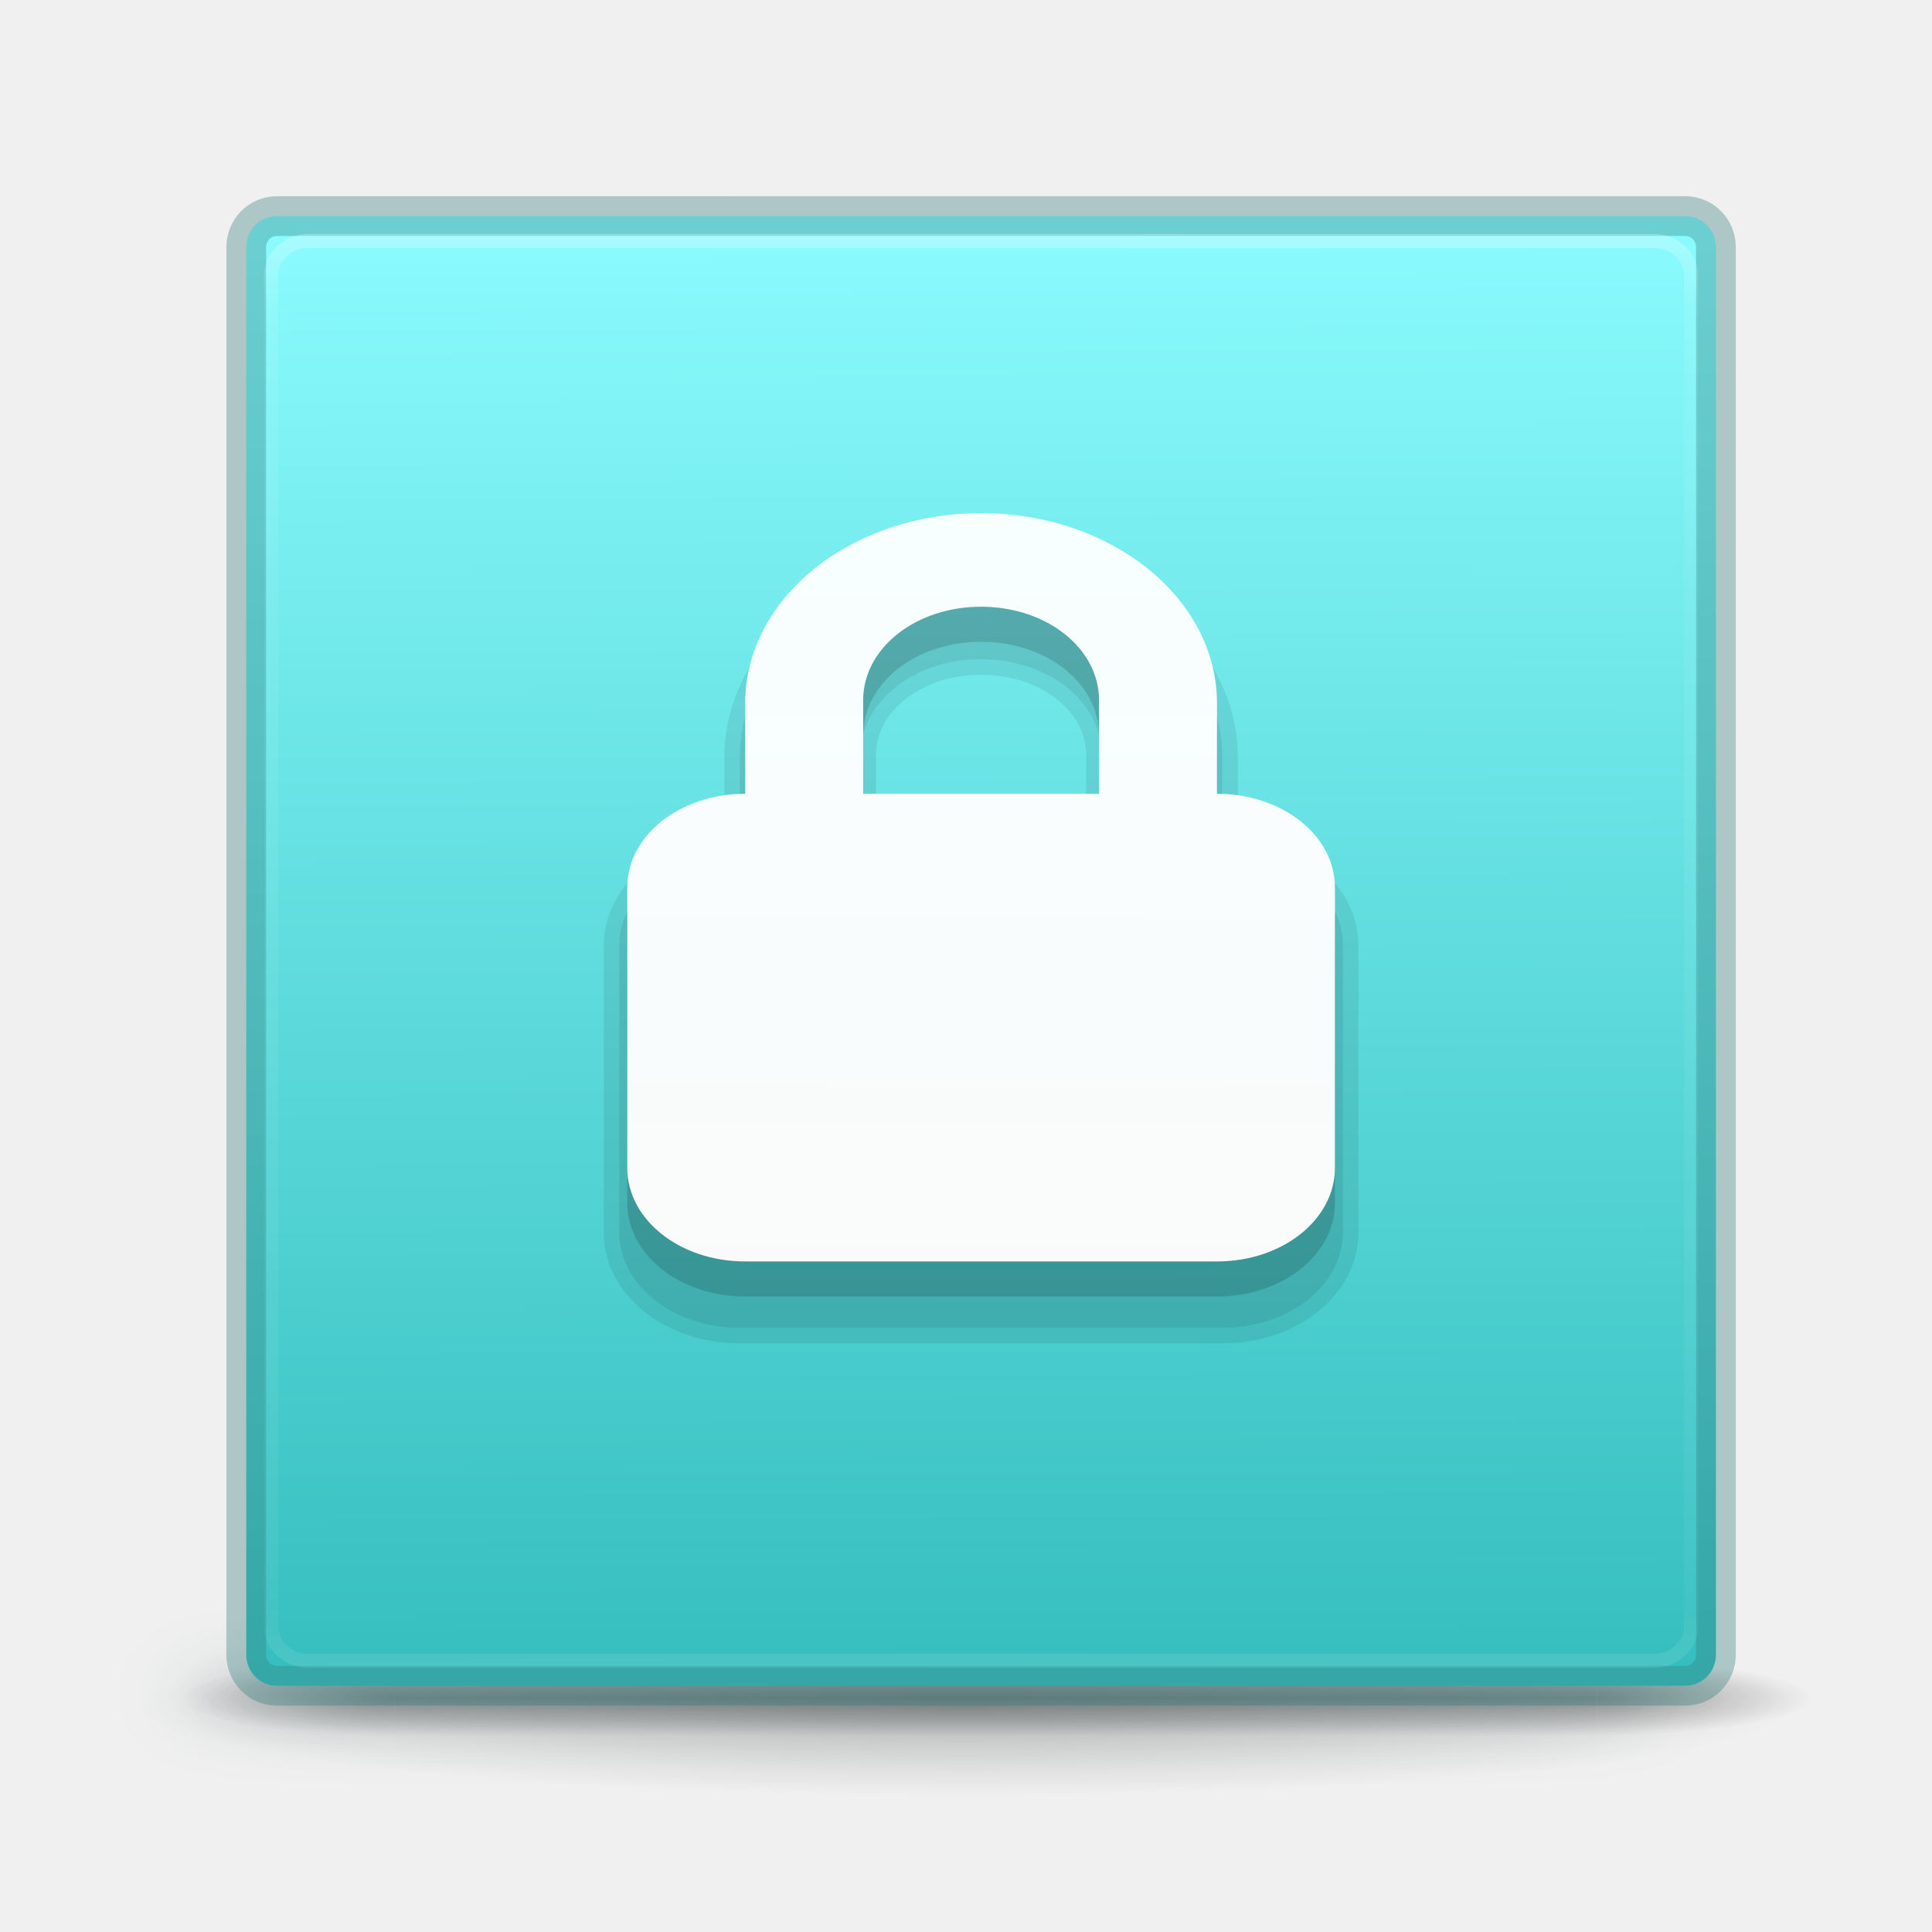
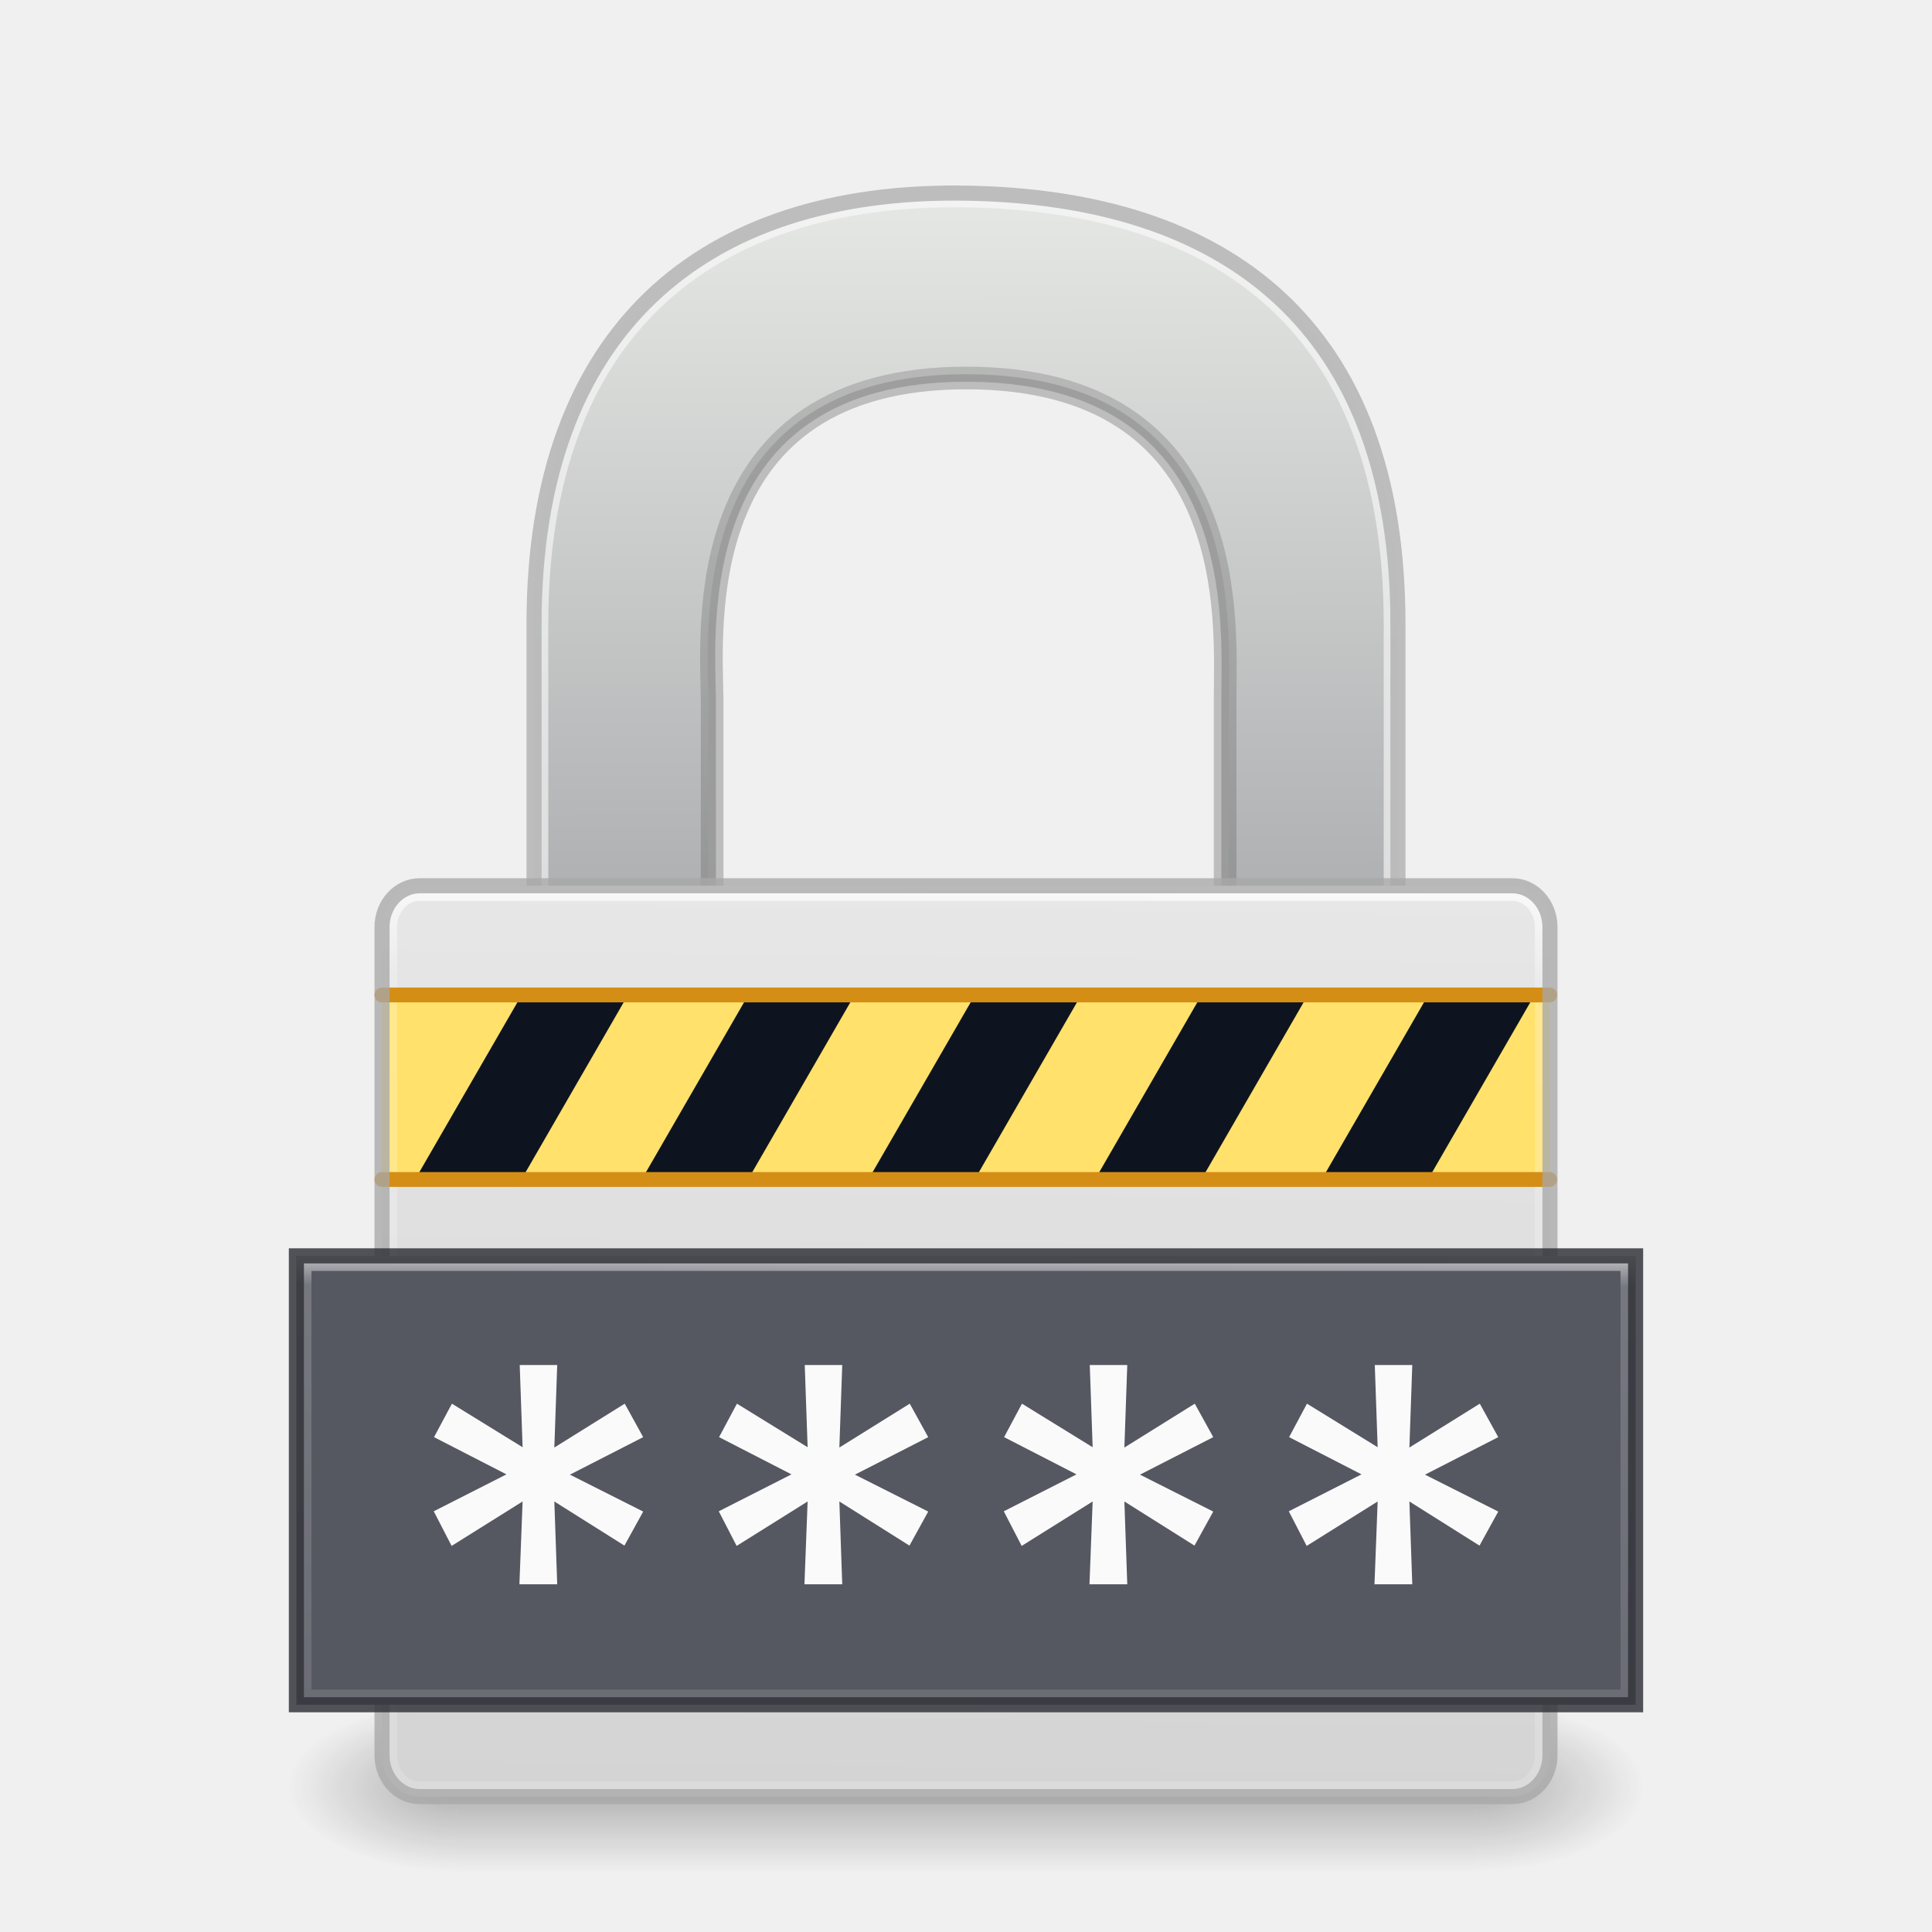
<svg xmlns="http://www.w3.org/2000/svg" xmlns:xlink="http://www.w3.org/1999/xlink" width="128" height="128" viewBox="0 0 128 128" version="1.1" id="SVGRoot">
  <defs id="defs3729">
+     <linearGradient id="linearGradient1091">
+       <stop offset="0" style="stop-color:#ffffff;stop-opacity:1" id="stop1083" />
+       <stop offset="0.089" style="stop-color:#ffffff;stop-opacity:0.235" id="stop1085" />
+       <stop offset="0.915" style="stop-color:#ffffff;stop-opacity:0.157" id="stop1087" />
+       <stop offset="1" style="stop-color:#ffffff;stop-opacity:0.392" id="stop1089" />
+     </linearGradient>
+     <linearGradient id="linearGradient2127">
+       <stop offset="0" style="stop-color:#eaece9;stop-opacity:1" id="stop2123" />
+       <stop offset="1" style="stop-color:#abacae;stop-opacity:1" id="stop2125" />
+     </linearGradient>
+     <linearGradient id="linearGradient2081">
+       <stop offset="0" style="stop-color:#ffffff;stop-opacity:1" id="stop2073" />
+       <stop offset="0.107" style="stop-color:#ffffff;stop-opacity:0.235" id="stop2075" />
+       <stop offset="0.932" style="stop-color:#ffffff;stop-opacity:0.157" id="stop2077" />
+       <stop offset="1" style="stop-color:#ffffff;stop-opacity:0.392" id="stop2079" />
+     </linearGradient>
+     <linearGradient id="linearGradient2049">
+       <stop offset="0" style="stop-color:#ffffff;stop-opacity:1" id="stop2041" />
+       <stop offset="0.142" style="stop-color:#ffffff;stop-opacity:0.235" id="stop2043" />
+       <stop offset="0.986" style="stop-color:#ffffff;stop-opacity:0.157" id="stop2045" />
+       <stop offset="1" style="stop-color:#ffffff;stop-opacity:0.392" id="stop2047" />
+     </linearGradient>
+     <linearGradient id="linearGradient2005">
+       <stop style="stop-color:#d4d4d4;stop-opacity:1;" offset="0" id="stop2001" />
+       <stop style="stop-color:#fafafa;stop-opacity:1" offset="1" id="stop2003" />
+     </linearGradient>
    <linearGradient id="linearGradient1442">
      <stop style="stop-color:#f8ffff;stop-opacity:1" offset="0" id="stop1438" />
      <stop style="stop-color:#fafafa;stop-opacity:1" offset="1" id="stop1440" />
    </linearGradient>
    <linearGradient id="linearGradient884">
      <stop style="stop-color:#36bebe;stop-opacity:1" offset="0" id="stop880" />
      <stop style="stop-color:#8cfcff;stop-opacity:1" offset="1" id="stop882" />
    </linearGradient>
    <filter style="color-interpolation-filters:sRGB" id="filter2385" x="-0.061" width="1.121" y="-1.914" height="4.828">
      <feGaussianBlur stdDeviation="1.209" id="feGaussianBlur2387" />
    </filter>
    <linearGradient xlink:href="#linearGradient884" id="linearGradient886" x1="7.894" y1="14.762" x2="7.841" y2="0.929" gradientUnits="userSpaceOnUse" gradientTransform="matrix(7.069583,0,0,7.069583,8.443331,-105.5567)" />
    <linearGradient xlink:href="#linearGradient1442" id="linearGradient1444" x1="24.049" y1="-21.021" x2="23.996" y2="5.098" gradientUnits="userSpaceOnUse" gradientTransform="matrix(2.131066,0,0,2.065559,13.85441,-34.62326)" />
    <linearGradient x1="76.523" y1="-9.023" x2="76.523" y2="3.451" id="linearGradient3149" xlink:href="#linearGradient4113" gradientUnits="userSpaceOnUse" gradientTransform="matrix(0.8955358,0,0,-0.8966327,-111.317,-44.54436)" />
    <linearGradient id="linearGradient4113">
      <stop id="stop4115" style="stop-color:#000000;stop-opacity:1" offset="0" />
      <stop id="stop4117" style="stop-color:#000000;stop-opacity:0" offset="1" />
    </linearGradient>
    <linearGradient x1="24" y1="5" x2="24" y2="43" id="linearGradient3159" xlink:href="#linearGradient3924-776" gradientUnits="userSpaceOnUse" gradientTransform="matrix(2.542396,0,0,2.542395,3.982518,-110.0175)" />
    <linearGradient id="linearGradient3924-776">
      <stop id="stop3124" style="stop-color:#ffffff;stop-opacity:1" offset="0" />
      <stop id="stop3126" style="stop-color:#ffffff;stop-opacity:0.235" offset="0.063" />
      <stop id="stop3128" style="stop-color:#ffffff;stop-opacity:0.157" offset="0.951" />
      <stop id="stop3130" style="stop-color:#ffffff;stop-opacity:0.392" offset="1" />
    </linearGradient>
    <radialGradient cx="6.73" cy="9.957" r="12.672" fx="6.2" fy="9.957" id="radialGradient3395" xlink:href="#linearGradient2867-449-88-871-390-598-476-591-434-148-57-177-8-3-3-6-4-8-8-8-5" gradientUnits="userSpaceOnUse" gradientTransform="matrix(0,25.08328,-30.79425,0,254.8159,-322.342)" />
    <linearGradient id="linearGradient2867-449-88-871-390-598-476-591-434-148-57-177-8-3-3-6-4-8-8-8-5">
      <stop id="stop3750-1-0-7-6-6-1-3-9-3" style="stop-color:#919caf;stop-opacity:1" offset="0" />
      <stop id="stop3752-3-7-4-0-32-8-923-0-7" style="stop-color:#68758e;stop-opacity:1" offset="0.262" />
      <stop id="stop3754-1-8-5-2-7-6-7-1-9" style="stop-color:#485a6c;stop-opacity:1" offset="0.705" />
      <stop id="stop3756-1-6-2-6-6-1-96-6-0" style="stop-color:#444c5c;stop-opacity:1" offset="1" />
    </linearGradient>
    <radialGradient cx="4.993" cy="43.5" r="2.5" fx="4.993" fy="43.5" id="radialGradient2455-1" xlink:href="#linearGradient3688-166-749-5" gradientUnits="userSpaceOnUse" gradientTransform="matrix(2.003784,0,0,1.4,27.98813,-17.4)" />
    <linearGradient id="linearGradient3688-166-749-5">
      <stop id="stop2883-0" style="stop-color:#181818;stop-opacity:1" offset="0" />
      <stop id="stop2885-5" style="stop-color:#181818;stop-opacity:0" offset="1" />
    </linearGradient>
    <radialGradient cx="4.993" cy="43.5" r="2.5" fx="4.993" fy="43.5" id="radialGradient2457-5" xlink:href="#linearGradient3688-166-749-5" gradientUnits="userSpaceOnUse" gradientTransform="matrix(2.003784,0,0,1.4,-20.01187,-104.4)" />
    <linearGradient x1="25.058" y1="47.028" x2="25.058" y2="39.999" id="linearGradient2459-7" xlink:href="#linearGradient3702-501-757-0" gradientUnits="userSpaceOnUse" />
    <linearGradient id="linearGradient3702-501-757-0">
      <stop id="stop2895-0" style="stop-color:#181818;stop-opacity:0" offset="0" />
      <stop id="stop2897-2" style="stop-color:#181818;stop-opacity:1" offset="0.5" />
      <stop id="stop2899-6" style="stop-color:#181818;stop-opacity:0" offset="1" />
    </linearGradient>
    <radialGradient cx="-4.029" cy="93.468" r="35.338" fx="-4.029" fy="93.468" id="radialGradient4377" xlink:href="#linearGradient4113" gradientUnits="userSpaceOnUse" gradientTransform="matrix(1.556392,0,0,0.1697883,70.27036,-14.8689)" />
+     <linearGradient x1="8.643" y1="27.5" x2="23.3" y2="27.5" id="linearGradient3888-76" xlink:href="#linearGradient6057-35" gradientUnits="userSpaceOnUse" gradientTransform="matrix(-1.867169,0,0,1.500012,193.5339,-73.01307)" />
+     <linearGradient id="linearGradient6057-35">
+       <stop id="stop6059-0" style="stop-color:#ffffff;stop-opacity:1" offset="0" />
+       <stop id="stop6061-4" style="stop-color:#ffffff;stop-opacity:0" offset="1" />
+     </linearGradient>
+     <linearGradient x1="8.643" y1="27.5" x2="23.3" y2="27.5" id="linearGradient3927-6" xlink:href="#linearGradient4113" gradientUnits="userSpaceOnUse" gradientTransform="matrix(-1.867169,0,0,1.500012,165.0446,-73.10499)" />
+     <linearGradient x1="21.771" y1="14.871" x2="21.771" y2="27.925" id="linearGradient3059" xlink:href="#linearGradient5443" gradientUnits="userSpaceOnUse" gradientTransform="matrix(1.526316,0,0,1.428571,139.827,-54.47692)" />
+     <linearGradient id="linearGradient5443">
+       <stop id="stop5445" style="stop-color:#ffffff;stop-opacity:1" offset="0" />
+       <stop id="stop5447" style="stop-color:#ffffff;stop-opacity:0.235" offset="0.033" />
+       <stop id="stop5449" style="stop-color:#ffffff;stop-opacity:0.157" offset="0.986" />
+       <stop id="stop5451" style="stop-color:#ffffff;stop-opacity:0.392" offset="1" />
+     </linearGradient>
+     <linearGradient x1="9" y1="29" x2="9" y2="14" id="linearGradient3062" xlink:href="#linearGradient6057-35" gradientUnits="userSpaceOnUse" gradientTransform="matrix(1.000008,0,0,1.400011,169.2483,-6.337521)" />
+     <linearGradient x1="9" y1="29" x2="9" y2="14" id="linearGradient3065" xlink:href="#linearGradient6057-35" gradientUnits="userSpaceOnUse" gradientTransform="matrix(1.000008,0,0,1.400011,142.2481,-6.337521)" />
+     <linearGradient x1="24" y1="29" x2="24" y2="14" id="linearGradient3068" xlink:href="#linearGradient5475" gradientUnits="userSpaceOnUse" gradientTransform="matrix(1.333333,0,0,1.400011,144.9147,-53.86295)" />
+     <linearGradient id="linearGradient5475">
+       <stop id="stop5477" style="stop-color:#d88f22;stop-opacity:1" offset="0" />
+       <stop id="stop5479" style="stop-color:#d88f22;stop-opacity:0" offset="1" />
+     </linearGradient>
+     <linearGradient x1="9" y1="29" x2="9" y2="14" id="linearGradient3071" xlink:href="#linearGradient5475" gradientUnits="userSpaceOnUse" gradientTransform="matrix(1.333333,0,0,1.400011,140.9148,-53.86295)" />
+     <radialGradient cx="16.824" cy="11.368" r="10.5" fx="16.777" fy="11.597" id="radialGradient3074" xlink:href="#linearGradient5409" gradientUnits="userSpaceOnUse" gradientTransform="matrix(0,2.22619,-3.210056,0,200.7402,-70.1533)" />
+     <linearGradient id="linearGradient5409">
+       <stop id="stop5411" style="stop-color:#f2e0c4;stop-opacity:1" offset="0" />
+       <stop id="stop5559" style="stop-color:#e5af5b;stop-opacity:1" offset="0.765" />
+       <stop id="stop5413" style="stop-color:#af6900;stop-opacity:1" offset="1" />
+     </linearGradient>
+     <linearGradient x1="25.058" y1="47.028" x2="25.058" y2="39.999" id="linearGradient3087" xlink:href="#linearGradient3702-501-757-0" gradientUnits="userSpaceOnUse" gradientTransform="matrix(2.406988,0,0,1.604658,6.232299,48.60186)" />
+     <radialGradient cx="4.993" cy="43.5" r="2.5" fx="4.993" fy="43.5" id="radialGradient3090" xlink:href="#linearGradient3688-166-749-5" gradientUnits="userSpaceOnUse" gradientTransform="matrix(4.501545,0,0,2.246521,-52.79405,-216.1282)" />
+     <radialGradient cx="4.993" cy="43.5" r="2.5" fx="4.993" fy="43.5" id="radialGradient3093" xlink:href="#linearGradient3688-166-749-5" gradientUnits="userSpaceOnUse" gradientTransform="matrix(4.501545,0,0,2.246521,75.20595,20.68081)" />
+     <radialGradient cx="18.031" cy="6.281" r="3.182" fx="18.031" fy="6.281" id="radialGradient3328" xlink:href="#linearGradient6057-35" gradientUnits="userSpaceOnUse" gradientTransform="matrix(0.9605048,0,0,0.9968005,140.6021,-58.40987)" />
+     <linearGradient x1="32.128" y1="13.789" x2="35.021" y2="13.789" id="linearGradient3326" xlink:href="#linearGradient4113" gradientUnits="userSpaceOnUse" gradientTransform="matrix(-0.8563683,0,0,0.9968005,185.2485,-57.25031)" />
+     <linearGradient x1="35.005" y1="14.85" x2="33.004" y2="14.85" id="linearGradient3324" xlink:href="#linearGradient4113" gradientUnits="userSpaceOnUse" gradientTransform="matrix(0.8563683,0,0,0.9968005,145.0769,-57.25031)" />
+     <linearGradient id="linearGradient10591-4">
+       <stop id="stop10593-3" style="stop-color:#cad0c6;stop-opacity:1" offset="0" />
+       <stop id="stop10599-8" style="stop-color:#eaece9;stop-opacity:1" offset="0.5" />
+       <stop id="stop10595-4" style="stop-color:#c5cbc0;stop-opacity:1" offset="1" />
+     </linearGradient>
+     <linearGradient x1="24.46" y1="3.489" x2="24.499" y2="25.013" id="linearGradient4076" xlink:href="#linearGradient2127" gradientUnits="userSpaceOnUse" gradientTransform="matrix(2.130891,0,0,2.480326,12.70926,0.6024229)" />
+     <linearGradient xlink:href="#linearGradient2005" id="linearGradient2007" x1="164.561" y1="-12.913" x2="165.123" y2="-60.975" gradientUnits="userSpaceOnUse" gradientTransform="matrix(2.496116,0,0,2.496116,-345.9827,150.8856)" />
+     <linearGradient xlink:href="#linearGradient2049" id="linearGradient2039" x1="72.478" y1="54.631" x2="72.17" y2="103.73" gradientUnits="userSpaceOnUse" />
+     <clipPath clipPathUnits="userSpaceOnUse" id="clipPath1029">
+       <path d="M 35.382,60.546 V 41.345 c 0,-19.52 11.203,-28.794 28.511,-28.55 17.402,0.244 28.724,8.8 28.724,28.55 V 61.166 H 80.918 V 46.306 c 0,-4.961 1.211,-21.013 -16.902,-21.013 -17.964,0 -16.655,16.151 -16.586,20.993 v 14.344 z" id="path1031" style="fill:url(#linearGradient1033);fill-opacity:1;fill-rule:evenodd;stroke:none;stroke-width:1.887" />
+     </clipPath>
+     <linearGradient xlink:href="#linearGradient2127" id="linearGradient1033" gradientUnits="userSpaceOnUse" gradientTransform="matrix(2.130891,0,0,2.480326,12.70926,0.6024229)" x1="24.46" y1="3.489" x2="24.499" y2="25.013" />
+     <clipPath clipPathUnits="userSpaceOnUse" id="clipPath1043">
+       <rect y="-23.266" x="211.823" height="4.893" width="30.965" id="rect1045" style="opacity:1;fill:#ffffff;fill-opacity:1;fill-rule:evenodd;stroke:none;stroke-width:0.52;stroke-linecap:round;stroke-linejoin:round;stroke-miterlimit:4;stroke-dasharray:none;stroke-dashoffset:0;stroke-opacity:0.514;paint-order:markers fill stroke" />
+     </clipPath>
+     <clipPath clipPathUnits="userSpaceOnUse" id="clipPath1067">
+       <path style="fill:url(#linearGradient1071);fill-opacity:1;fill-rule:evenodd;stroke:none;stroke-width:1.887" id="path1069" d="M 49.03,58.355 V 43.792 c 0,-14.805 8.497,-21.839 21.624,-21.654 13.199,0.185 21.786,6.674 21.786,21.654 V 58.825 h -8.874 V 47.554 c 0,-3.762 0.919,-15.937 -12.819,-15.937 -13.625,0 -12.632,12.25 -12.579,15.922 v 10.879 z" />
+     </clipPath>
+     <linearGradient xlink:href="#linearGradient10591-4" id="linearGradient1071" gradientUnits="userSpaceOnUse" gradientTransform="matrix(1.616161,0,0,1.881188,31.83369,12.89111)" x1="10.651" y1="2.914" x2="27.192" y2="17.47" />
+     <linearGradient xlink:href="#linearGradient1091" id="linearGradient1081" x1="63.98" y1="82.252" x2="63.932" y2="115.309" gradientUnits="userSpaceOnUse" />
+     <clipPath clipPathUnits="userSpaceOnUse" id="clipPath1095">
+       <rect y="83.204" x="19.636" height="29.74" width="88.727" id="rect1097" style="opacity:1;fill:#555761;fill-opacity:1;stroke:none;stroke-width:0.9;stroke-miterlimit:4;stroke-dasharray:none;stroke-opacity:1" />
+     </clipPath>
+     <clipPath clipPathUnits="userSpaceOnUse" id="clipPath1103">
+       <rect style="color:#000000;display:inline;overflow:visible;visibility:visible;fill:url(#linearGradient1107);fill-opacity:1;fill-rule:nonzero;stroke:none;stroke-width:1.978px;marker:none;enable-background:accumulate" id="rect1105" y="56.965" x="41.481" ry="2.074" rx="1.887" height="45.625" width="58.504" />
+     </clipPath>
+     <linearGradient xlink:href="#linearGradient2005" id="linearGradient1107" gradientUnits="userSpaceOnUse" gradientTransform="matrix(1.887226,0,0,1.887226,-239.2402,126.6754)" x1="164.561" y1="-12.913" x2="165.123" y2="-60.975" />
  </defs>
-   <g id="layer1" transform="translate(0,112)">
+   <g id="layer1" transform="translate(0,112)" style="display:none">
    <path d="m 119,1.001 a 55,6 0 0 1 -110,0 55,6 0 1 1 110,0 z" id="path3041" style="color:#000000;display:inline;overflow:visible;visibility:visible;opacity:0.2;fill:url(#radialGradient4377);fill-opacity:1;fill-rule:nonzero;stroke:none;stroke-width:1;marker:none;enable-background:accumulate" />
    <g transform="matrix(2.699999,0,0,0.5555561,1.199999,-23.11112)" id="g2036" style="display:inline">
      <g transform="matrix(1.052632,0,0,1.285713,-1.263158,-13.42854)" id="g3712" style="opacity:0.4">
        <rect width="5" height="7" x="38" y="40" id="rect2801" style="fill:url(#radialGradient2455-1);fill-opacity:1;stroke:none" />
        <rect width="5" height="7" x="-10" y="-47" transform="scale(-1)" id="rect3696" style="fill:url(#radialGradient2457-5);fill-opacity:1;stroke:none" />
        <rect width="28" height="7" x="10" y="40" id="rect3700" style="fill:url(#linearGradient2459-7);fill-opacity:1;stroke:none" />
      </g>
    </g>
    <path id="rect2099" style="opacity:0.417;fill:#53676c;fill-opacity:1;stroke-width:0.448;filter:url(#filter2385)" d="m 4.176,18.059 c -2.881,0 -5.201,0.34 -5.201,0.76 0,0.42 2.32,0.758 5.201,0.758 H 41.605 c 2.881,0 5.201,-0.338 5.201,-0.758 0,-0.42 -2.32,-0.76 -5.201,-0.76 z" transform="matrix(2.0335,0,0,1.726513,14.13806,-32.25829)" />
    <path id="rect3747" style="opacity:1;fill:url(#linearGradient886);fill-opacity:1;stroke:#347d7d;stroke-width:2.632;stroke-linecap:round;stroke-linejoin:round;stroke-miterlimit:4;stroke-dasharray:none;stroke-opacity:0.353" d="m 18.344,-97.684 c -1.124,0 -2.029,0.917 -2.029,2.057 v 93.255 c 0,1.139 0.905,2.057 2.029,2.057 H 111.656 c 1.124,0 2.029,-0.917 2.029,-2.057 V -95.628 c 0,-1.139 -0.905,-2.057 -2.029,-2.057 z" />
    <g style="display:inline" id="g3532-1" transform="matrix(1.123442,0,-0.7136519,1.260733,157.0523,-7.731172)" />
    <g style="display:inline;fill:#fce94f;stroke:none" id="g3557-05" transform="matrix(1.123442,0,-0.7136519,1.260733,157.0523,-7.731172)" />
    <g id="layer10" style="display:inline" transform="matrix(1.142857,0,0,1.142857,-543.4921,502.675)" />
    <g id="layer13" style="display:inline" transform="matrix(1.142857,0,0,1.142857,-543.4921,502.675)" />
    <g id="layer14" transform="matrix(1.142857,0,0,1.142857,-543.4921,502.675)" />
    <g id="layer15" style="display:inline" transform="matrix(1.142857,0,0,1.142857,-543.4921,502.675)" />
    <g id="g71291" style="display:inline" transform="matrix(1.142857,0,0,1.142857,-543.4921,502.675)" />
    <g id="g4953" style="display:inline" transform="matrix(1.142857,0,0,1.142857,-543.4921,502.675)" />
    <g id="layer12" style="display:inline" transform="matrix(1.142857,0,0,1.142857,-543.4921,502.675)" />
    <g style="display:inline;fill:#3a4351;fill-opacity:1" id="g3532-1-2" transform="matrix(1.123442,0,-0.7136519,1.260733,157.0523,-7.731171)" />
    <g style="display:inline;fill:#3a4351;fill-opacity:1;stroke:none" id="g3557-05-9" transform="matrix(1.123442,0,-0.7136519,1.260733,157.0523,-7.731171)" />
    <g id="layer10-2" style="display:inline;fill:#3a4351;fill-opacity:1" transform="matrix(1.142857,0,0,1.142857,-543.4921,502.675)" />
    <g id="layer13-5" style="display:inline;fill:#3a4351;fill-opacity:1" transform="matrix(1.142857,0,0,1.142857,-543.4921,502.675)" />
    <g style="fill:#3a4351;fill-opacity:1" id="layer14-4" transform="matrix(1.142857,0,0,1.142857,-543.4921,502.675)" />
    <g id="layer15-3" style="display:inline;fill:#3a4351;fill-opacity:1" transform="matrix(1.142857,0,0,1.142857,-543.4921,502.675)" />
    <g id="g71291-8" style="display:inline;fill:#3a4351;fill-opacity:1" transform="matrix(1.142857,0,0,1.142857,-543.4921,502.675)" />
    <g id="g4953-4" style="display:inline;fill:#3a4351;fill-opacity:1" transform="matrix(1.142857,0,0,1.142857,-543.4921,502.675)" />
    <g id="layer12-6" style="display:inline;fill:#3a4351;fill-opacity:1" transform="matrix(1.142857,0,0,1.142857,-543.4921,502.675)" />
    <path style="color:#000000;display:inline;overflow:visible;visibility:visible;opacity:0.15;fill:#000000;fill-opacity:1;fill-rule:nonzero;stroke:#000000;stroke-width:2.057;stroke-opacity:0.533;marker:none;enable-background:accumulate" id="rect2822-6" d="m 65,-74.652 c -8.853,0 -15.981,5.763 -15.981,12.854 v 6.13 c -4.427,0 -7.991,2.822 -7.991,6.328 v 18.984 c 0,3.506 3.564,6.328 7.991,6.328 h 31.962 c 4.427,0 7.991,-2.822 7.991,-6.328 V -49.34 c 0,-3.506 -3.564,-6.328 -7.991,-6.328 v -6.13 c 0,-7.09 -7.128,-12.854 -15.981,-12.854 z m 0,6.328 c 4.427,0 7.991,2.799 7.991,6.328 v 6.328 H 57.009 v -6.328 c 0,-3.529 3.564,-6.328 7.991,-6.328 z" />
    <path style="color:#000000;display:inline;overflow:visible;visibility:visible;opacity:0.15;fill:#000000;fill-opacity:1;fill-rule:nonzero;stroke:none;stroke-width:2.147;stroke-opacity:0.533;marker:none;enable-background:accumulate" id="rect2822-6-9" d="m 65,-75.676 c -8.658,0 -15.628,5.644 -15.628,12.587 v 6.003 c -4.329,0 -7.814,2.764 -7.814,6.197 v 18.59 c 0,3.433 3.485,6.197 7.814,6.197 h 31.256 c 4.329,0 7.814,-2.764 7.814,-6.197 v -18.59 c 0,-3.433 -3.485,-6.197 -7.814,-6.197 v -6.003 c 0,-6.943 -6.97,-12.587 -15.628,-12.587 z m 0,6.197 c 4.329,0 7.814,2.741 7.814,6.197 v 6.197 H 57.186 v -6.197 c 0,-3.456 3.485,-6.197 7.814,-6.197 z" />
    <path style="color:#000000;display:inline;overflow:visible;visibility:visible;fill:url(#linearGradient1444);fill-opacity:1;fill-rule:nonzero;stroke:none;stroke-width:2.147;marker:none;enable-background:accumulate" id="rect2822" d="m 65,-78 c -8.658,0 -15.628,5.644 -15.628,12.587 v 6.003 c -4.329,0 -7.814,2.764 -7.814,6.197 v 18.59 c 0,3.433 3.485,6.197 7.814,6.197 h 31.256 c 4.329,0 7.814,-2.764 7.814,-6.197 v -18.59 c 0,-3.433 -3.485,-6.197 -7.814,-6.197 v -6.003 C 80.628,-72.356 73.658,-78 65,-78 Z m 0,6.197 c 4.329,0 7.814,2.741 7.814,6.197 v 6.197 H 57.186 v -6.197 c 0,-3.456 3.485,-6.197 7.814,-6.197 z" />
    <g id="layer10-9" style="display:inline" transform="translate(-330.0812,574.547)" />
    <g id="layer13-6" style="display:inline" transform="translate(-330.0812,574.547)" />
    <g id="layer14-1" transform="translate(-330.0812,574.547)" />
    <g id="layer15-0" style="display:inline" transform="translate(-330.0812,574.547)" />
    <g id="g71291-3" style="display:inline" transform="translate(-330.0812,574.547)" />
    <g id="g4953-7" style="display:inline" transform="translate(-330.0812,574.547)" />
    <g id="layer12-65" style="display:inline" transform="translate(-330.0812,574.547)" />
    <rect width="94.069" height="94.069" rx="2.473" ry="2.274" x="17.966" y="-96.034" id="rect6741-7" style="opacity:0.3;fill:none;stroke:url(#linearGradient3159);stroke-width:0.931;stroke-linecap:round;stroke-linejoin:round;stroke-miterlimit:4;stroke-dasharray:none;stroke-dashoffset:0;stroke-opacity:1" />
  </g>
+   <g id="layer3" style="display:none">
+     <rect style="opacity:0.354;fill:#919191;fill-opacity:1;fill-rule:evenodd;stroke:none;stroke-width:1;stroke-linecap:round;stroke-linejoin:round;stroke-miterlimit:4;stroke-dasharray:none;stroke-dashoffset:0;stroke-opacity:0.608;paint-order:markers fill stroke" id="rect2119" width="128" height="128" x="0" y="0" rx="1.887" ry="2.074" />
+   </g>
+   <g id="layer2">
+     <path style="fill:url(#linearGradient4076);fill-opacity:1;fill-rule:evenodd;stroke:none;stroke-width:1.887" id="path2086-6" d="M 35.382,60.546 V 41.345 c 0,-19.52 11.203,-28.794 28.511,-28.55 17.402,0.244 28.724,8.8 28.724,28.55 V 61.166 H 80.918 V 46.306 c 0,-4.961 1.211,-21.013 -16.902,-21.013 -17.964,0 -16.655,16.151 -16.586,20.993 v 14.344 z" />
+     <path d="M 49.03,58.355 V 43.792 c 0,-14.805 8.497,-21.839 21.624,-21.654 13.199,0.185 21.786,6.674 21.786,21.654 V 58.825" id="path2063" style="fill:none;fill-opacity:1;fill-rule:evenodd;stroke:#fafafa;stroke-width:1.431;stroke-opacity:0.615" mask="none" transform="matrix(1.318489,0,0,1.318489,-29.26311,-16.39437)" clip-path="url(#clipPath1067)" />
+     <path d="M 35.382,60.546 V 41.345 c 0,-19.52 11.203,-28.794 28.511,-28.55 17.402,0.244 28.724,8.8 28.724,28.55 V 61.166 H 80.918 V 46.306 c 0,-4.961 1.211,-21.013 -16.902,-21.013 -17.964,0 -16.655,16.151 -16.586,20.993 v 14.344 z" id="path2093" style="fill:none;fill-opacity:1;fill-rule:evenodd;stroke:#b7b7b7;stroke-width:1;stroke-miterlimit:4;stroke-dasharray:none;stroke-opacity:0.899" />
+     <path style="fill:none;fill-opacity:1;fill-rule:evenodd;stroke:#282828;stroke-width:2;stroke-miterlimit:4;stroke-dasharray:none;stroke-opacity:0.188" id="path1023" d="M 80.918,61.166 V 46.306 c 0,-4.961 1.211,-21.013 -16.902,-21.013 -17.964,0 -16.655,16.151 -16.586,20.993 v 14.344" clip-path="url(#clipPath1029)" />
+     <rect style="opacity:0.3;fill:url(#radialGradient3093);fill-opacity:1;stroke:none;stroke-width:1.887" id="rect2801-9" y="112.788" x="97.698" height="11.233" width="11.233" />
+     <rect style="opacity:0.3;fill:url(#radialGradient3090);fill-opacity:1;stroke:none;stroke-width:1.887" id="rect3696-3" transform="scale(-1)" y="-124.021" x="-30.302" height="11.233" width="11.233" />
+     <rect style="opacity:0.3;fill:url(#linearGradient3087);fill-opacity:1;stroke:none;stroke-width:1.887" id="rect3700-3" y="112.788" x="30.302" height="11.233" width="67.396" />
+     <rect style="color:#000000;display:inline;overflow:visible;visibility:visible;fill:url(#linearGradient2007);fill-opacity:1;fill-rule:nonzero;stroke:none;stroke-width:1.978px;marker:none;enable-background:accumulate" id="rect3186-2" y="58.684" x="25.31" ry="2.743" rx="2.496" height="60.345" width="77.38" />
+     <rect style="opacity:1;fill:#ffe16b;fill-opacity:1;fill-rule:evenodd;stroke:none;stroke-width:0.983;stroke-linecap:round;stroke-linejoin:round;stroke-miterlimit:4;stroke-dasharray:none;stroke-dashoffset:0;stroke-opacity:0.514;paint-order:markers fill stroke" id="rect1061" width="77.363" height="12.225" x="25.305" y="65.919" />
+     <g id="g1955" mask="none" transform="matrix(2.498418,0,0,2.498418,-503.9569,124.0271)" style="stroke-width:0.756" clip-path="url(#clipPath1043)">
+       <path id="path1945" style="opacity:1;fill:#0e141f;fill-opacity:1;fill-rule:evenodd;stroke:none;stroke-width:0.196;stroke-linecap:round;stroke-linejoin:round;stroke-miterlimit:4;stroke-dasharray:none;stroke-dashoffset:0;stroke-opacity:0.514;paint-order:markers fill stroke" d="m 210.563,-14.632 c 0,0 7.723,-13.376 7.723,-13.376 0,0 2.114,1.22 2.114,1.22 0,0 -7.723,13.376 -7.723,13.376 0,0 -2.114,-1.22 -2.114,-1.22" />
+       <path id="path1947" style="opacity:1;fill:#0e141f;fill-opacity:1;fill-rule:evenodd;stroke:none;stroke-width:0.196;stroke-linecap:round;stroke-linejoin:round;stroke-miterlimit:4;stroke-dasharray:none;stroke-dashoffset:0;stroke-opacity:0.514;paint-order:markers fill stroke" d="m 216.573,-14.632 c 0,0 7.723,-13.376 7.723,-13.376 0,0 2.114,1.22 2.114,1.22 0,0 -7.723,13.376 -7.723,13.376 0,0 -2.114,-1.22 -2.114,-1.22" />
+       <path id="path1949" style="opacity:1;fill:#0e141f;fill-opacity:1;fill-rule:evenodd;stroke:none;stroke-width:0.196;stroke-linecap:round;stroke-linejoin:round;stroke-miterlimit:4;stroke-dasharray:none;stroke-dashoffset:0;stroke-opacity:0.514;paint-order:markers fill stroke" d="m 222.583,-14.632 c 0,0 7.723,-13.376 7.723,-13.376 0,0 2.114,1.22 2.114,1.22 0,0 -7.723,13.376 -7.723,13.376 0,0 -2.114,-1.22 -2.114,-1.22" />
+       <path id="path1951" style="opacity:1;fill:#0e141f;fill-opacity:1;fill-rule:evenodd;stroke:none;stroke-width:0.196;stroke-linecap:round;stroke-linejoin:round;stroke-miterlimit:4;stroke-dasharray:none;stroke-dashoffset:0;stroke-opacity:0.514;paint-order:markers fill stroke" d="m 228.593,-14.632 c 0,0 7.723,-13.376 7.723,-13.376 0,0 2.114,1.22 2.114,1.22 0,0 -7.723,13.376 -7.723,13.376 0,0 -2.114,-1.22 -2.114,-1.22" />
+       <path id="path1953" style="opacity:1;fill:#0e141f;fill-opacity:1;fill-rule:evenodd;stroke:none;stroke-width:0.196;stroke-linecap:round;stroke-linejoin:round;stroke-miterlimit:4;stroke-dasharray:none;stroke-dashoffset:0;stroke-opacity:0.514;paint-order:markers fill stroke" d="m 234.604,-14.632 c 0,0 7.723,-13.376 7.723,-13.376 0,0 2.114,1.22 2.114,1.22 0,0 -7.723,13.376 -7.723,13.376 0,0 -2.114,-1.22 -2.114,-1.22" />
+     </g>
+     <rect width="58.504" height="45.625" rx="1.887" ry="2.074" x="41.481" y="56.965" id="rect2015" style="color:#000000;display:inline;overflow:visible;visibility:visible;fill:none;fill-opacity:1;fill-rule:nonzero;stroke:url(#linearGradient2039);stroke-width:1.512;stroke-miterlimit:4;stroke-dasharray:none;stroke-opacity:1;marker:none;enable-background:accumulate" mask="none" transform="matrix(1.322637,0,0,1.322637,-29.55466,-16.66006)" clip-path="url(#clipPath1103)" />
+     <path style="opacity:1;fill:none;fill-opacity:1;fill-rule:evenodd;stroke:#d48e15;stroke-width:0.983;stroke-linecap:round;stroke-linejoin:round;stroke-miterlimit:4;stroke-dasharray:none;stroke-dashoffset:0;stroke-opacity:1;paint-order:markers fill stroke" d="M 102.668,78.144 H 25.305 m 0,-12.225 h 77.363" id="rect1099" />
+     <rect width="77.38" height="60.345" rx="2.496" ry="2.743" x="25.31" y="58.684" id="rect2061" style="color:#000000;display:inline;overflow:visible;visibility:visible;fill:none;fill-opacity:1;fill-rule:nonzero;stroke:#a8a8a8;stroke-width:1;stroke-miterlimit:4;stroke-dasharray:none;stroke-opacity:0.774;marker:none;enable-background:accumulate" />
+     <rect style="opacity:1;fill:#555761;fill-opacity:1;stroke:none;stroke-width:0.9;stroke-miterlimit:4;stroke-dasharray:none;stroke-opacity:1" id="rect982" width="88.727" height="29.74" x="19.636" y="83.204" />
+     <g aria-label="****" transform="matrix(0.978576,0,0,0.978576,21.17775,25.53385)" style="font-style:normal;font-variant:normal;font-weight:normal;font-stretch:normal;font-size:40px;line-height:1.25;font-family:'SF Pro Display';-inkscape-font-specification:'SF Pro Display';letter-spacing:0px;word-spacing:0px;fill:#fafafa;fill-opacity:1;stroke:none" id="flowRoot974">
+       <path d="m 20.635,78.55 1.27,-2.305 -4.961,-2.5 4.961,-2.539 -1.25,-2.266 -4.766,2.969 0.195,-5.586 h -2.539 l 0.195,5.566 -4.785,-2.949 -1.211,2.266 4.902,2.52 -4.922,2.5 1.211,2.344 4.805,-3.008 -0.215,5.605 h 2.559 l -0.195,-5.605 z" style="font-style:normal;font-variant:normal;font-weight:normal;font-stretch:normal;font-family:'SF Pro Display';-inkscape-font-specification:'SF Pro Display';fill:#fafafa" id="path981" />
+       <path d="m 39.932,78.55 1.27,-2.305 -4.961,-2.5 4.961,-2.539 -1.25,-2.266 -4.766,2.969 0.195,-5.586 h -2.539 l 0.195,5.566 -4.785,-2.949 -1.211,2.266 4.902,2.52 -4.922,2.5 1.211,2.344 4.805,-3.008 -0.215,5.605 h 2.559 l -0.195,-5.605 z" style="font-style:normal;font-variant:normal;font-weight:normal;font-stretch:normal;font-family:'SF Pro Display';-inkscape-font-specification:'SF Pro Display';fill:#fafafa" id="path983" />
+       <path d="m 59.229,78.55 1.27,-2.305 -4.961,-2.5 4.961,-2.539 -1.25,-2.266 -4.766,2.969 0.195,-5.586 h -2.539 l 0.195,5.566 -4.785,-2.949 -1.211,2.266 4.902,2.52 -4.922,2.5 1.211,2.344 4.805,-3.008 -0.215,5.605 h 2.559 l -0.195,-5.605 z" style="font-style:normal;font-variant:normal;font-weight:normal;font-stretch:normal;font-family:'SF Pro Display';-inkscape-font-specification:'SF Pro Display';fill:#fafafa" id="path985" />
+       <path d="m 78.525,78.55 1.27,-2.305 -4.961,-2.5 4.961,-2.539 -1.25,-2.266 -4.766,2.969 0.195,-5.586 h -2.539 l 0.195,5.566 -4.785,-2.949 -1.211,2.266 4.902,2.52 -4.922,2.5 1.211,2.344 4.805,-3.008 -0.215,5.605 h 2.559 l -0.195,-5.605 z" style="font-style:normal;font-variant:normal;font-weight:normal;font-stretch:normal;font-family:'SF Pro Display';-inkscape-font-specification:'SF Pro Display';fill:#fafafa" id="path987" />
+     </g>
+     <rect style="opacity:1;fill:none;fill-opacity:1;stroke:url(#linearGradient1081);stroke-width:2;stroke-miterlimit:4;stroke-dasharray:none;stroke-opacity:0.827" id="rect1073" width="88.727" height="29.74" x="19.636" y="83.204" clip-path="url(#clipPath1095)" />
+     <rect y="83.204" x="19.636" height="29.74" width="88.727" id="rect990" style="opacity:1;fill:none;fill-opacity:1;stroke:#313238;stroke-width:1;stroke-miterlimit:4;stroke-dasharray:none;stroke-opacity:0.827" />
+   </g>
</svg>
